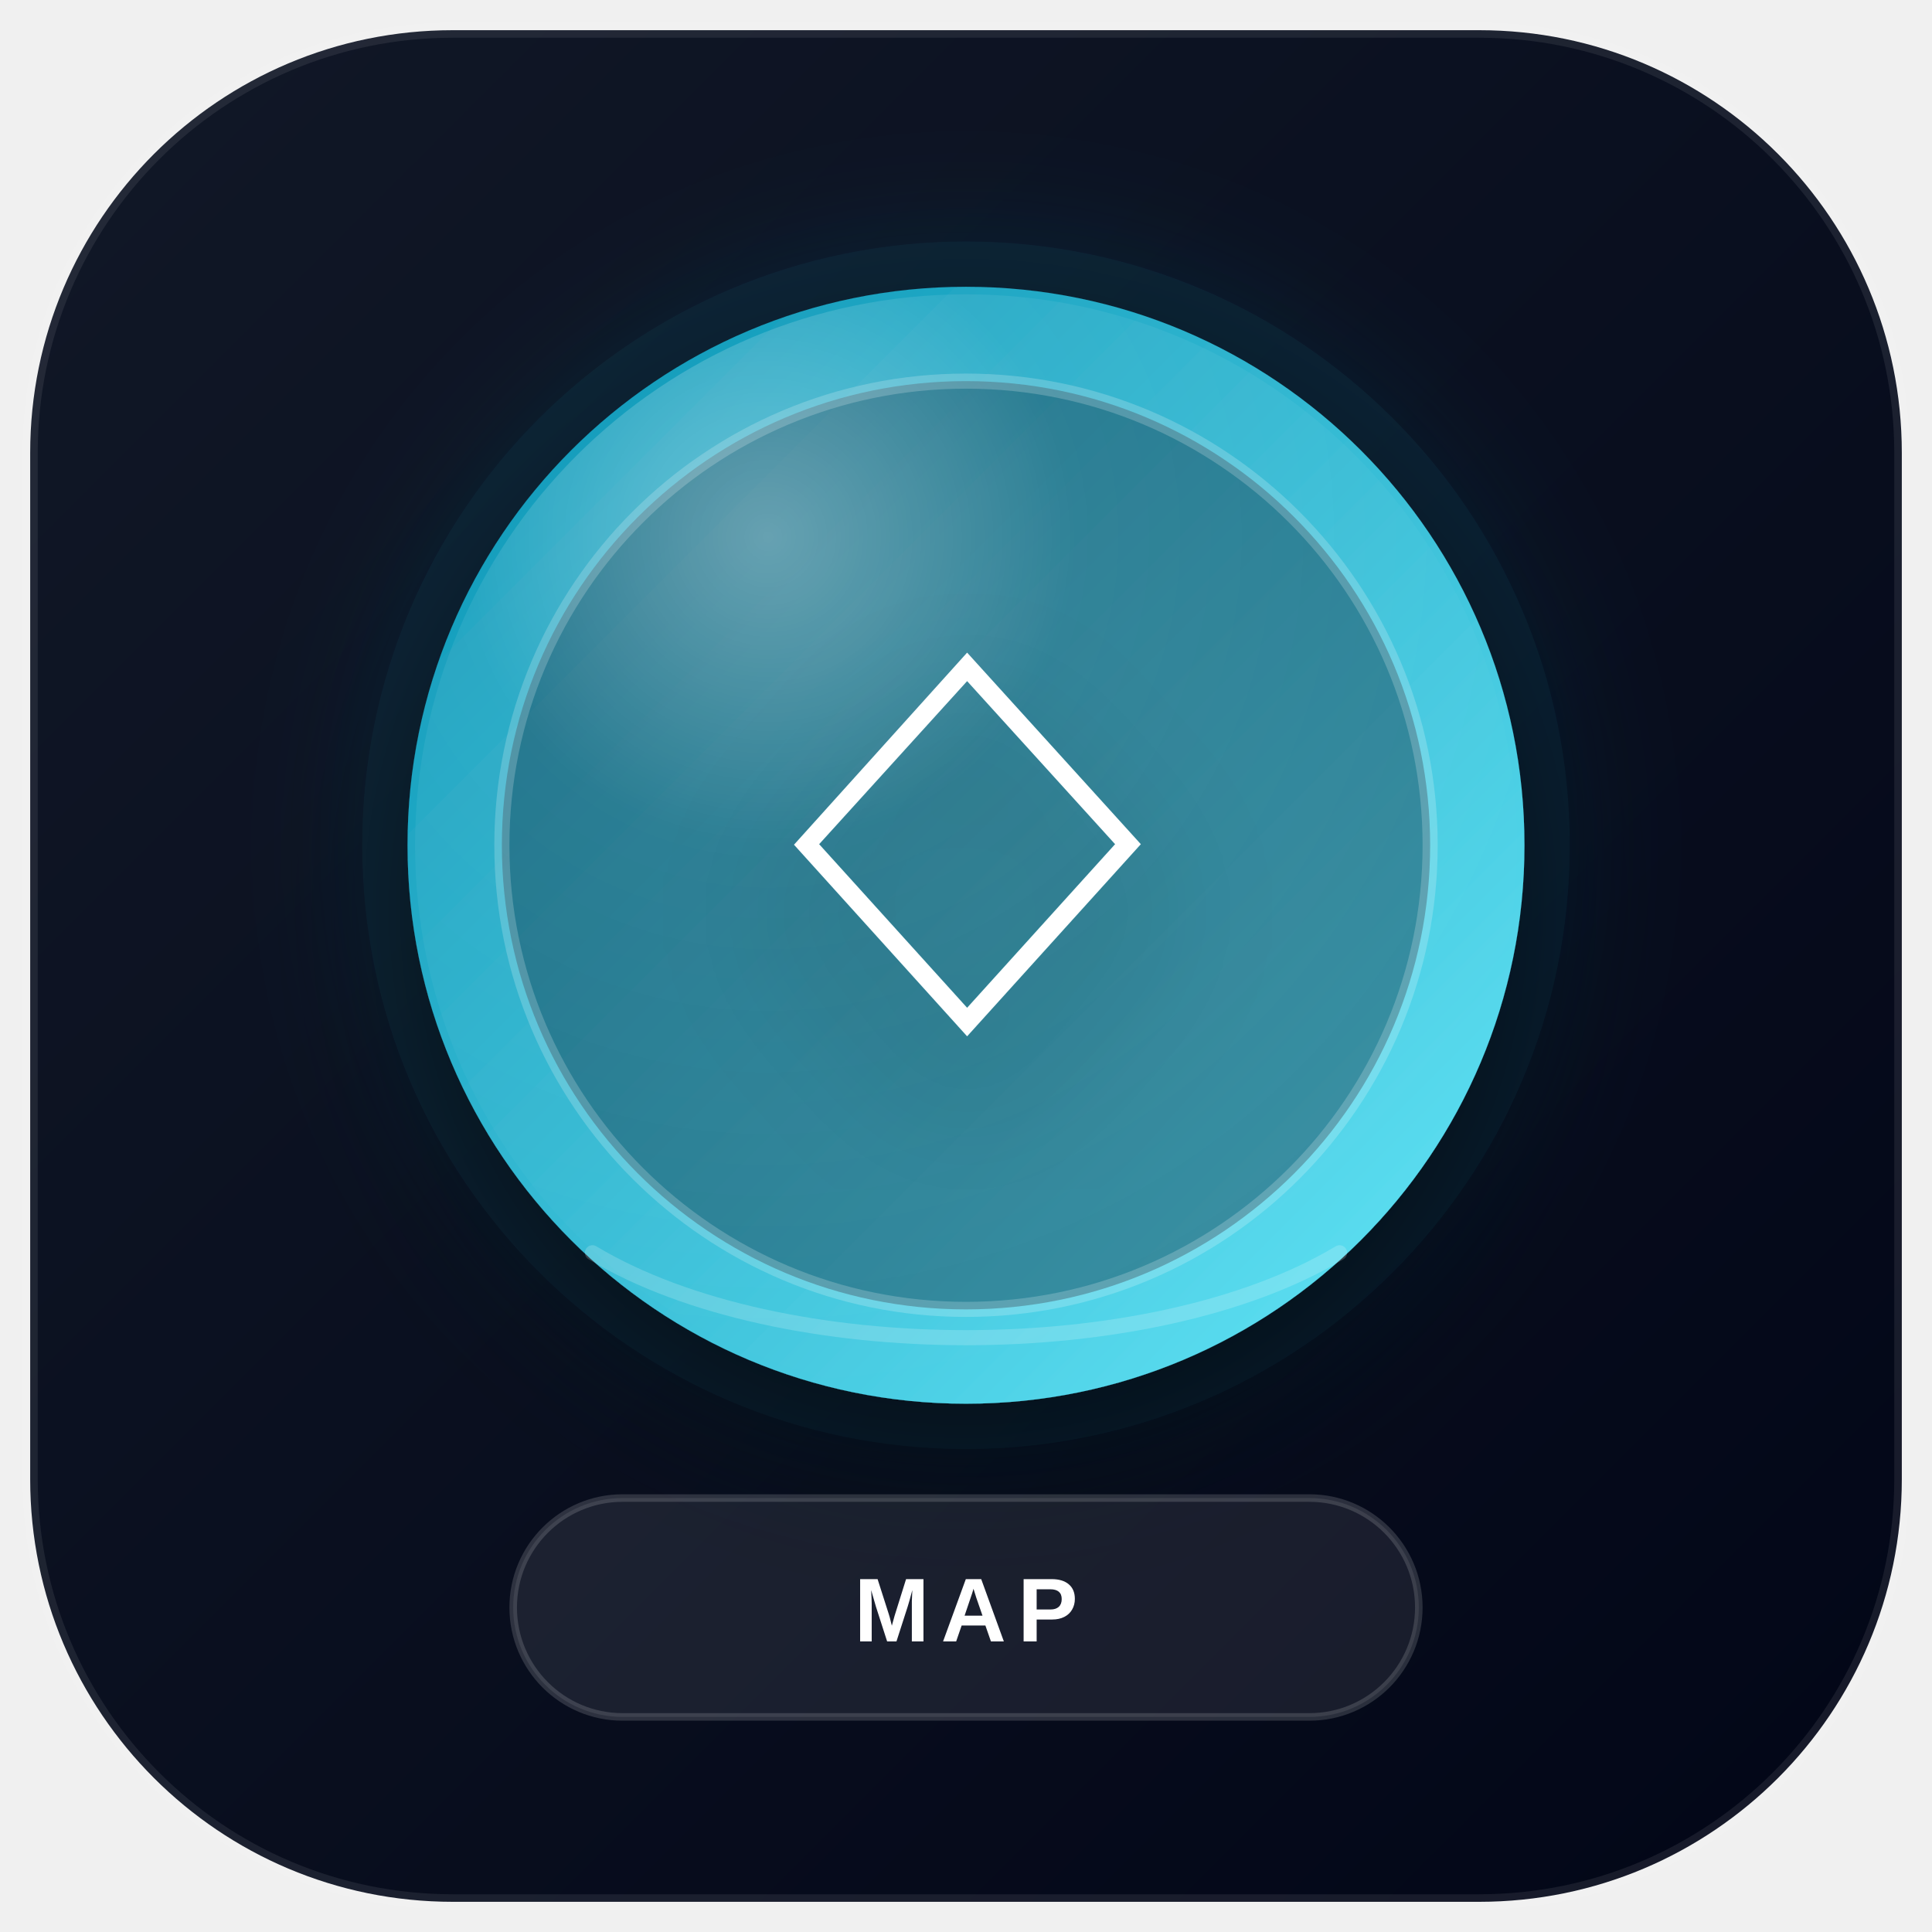
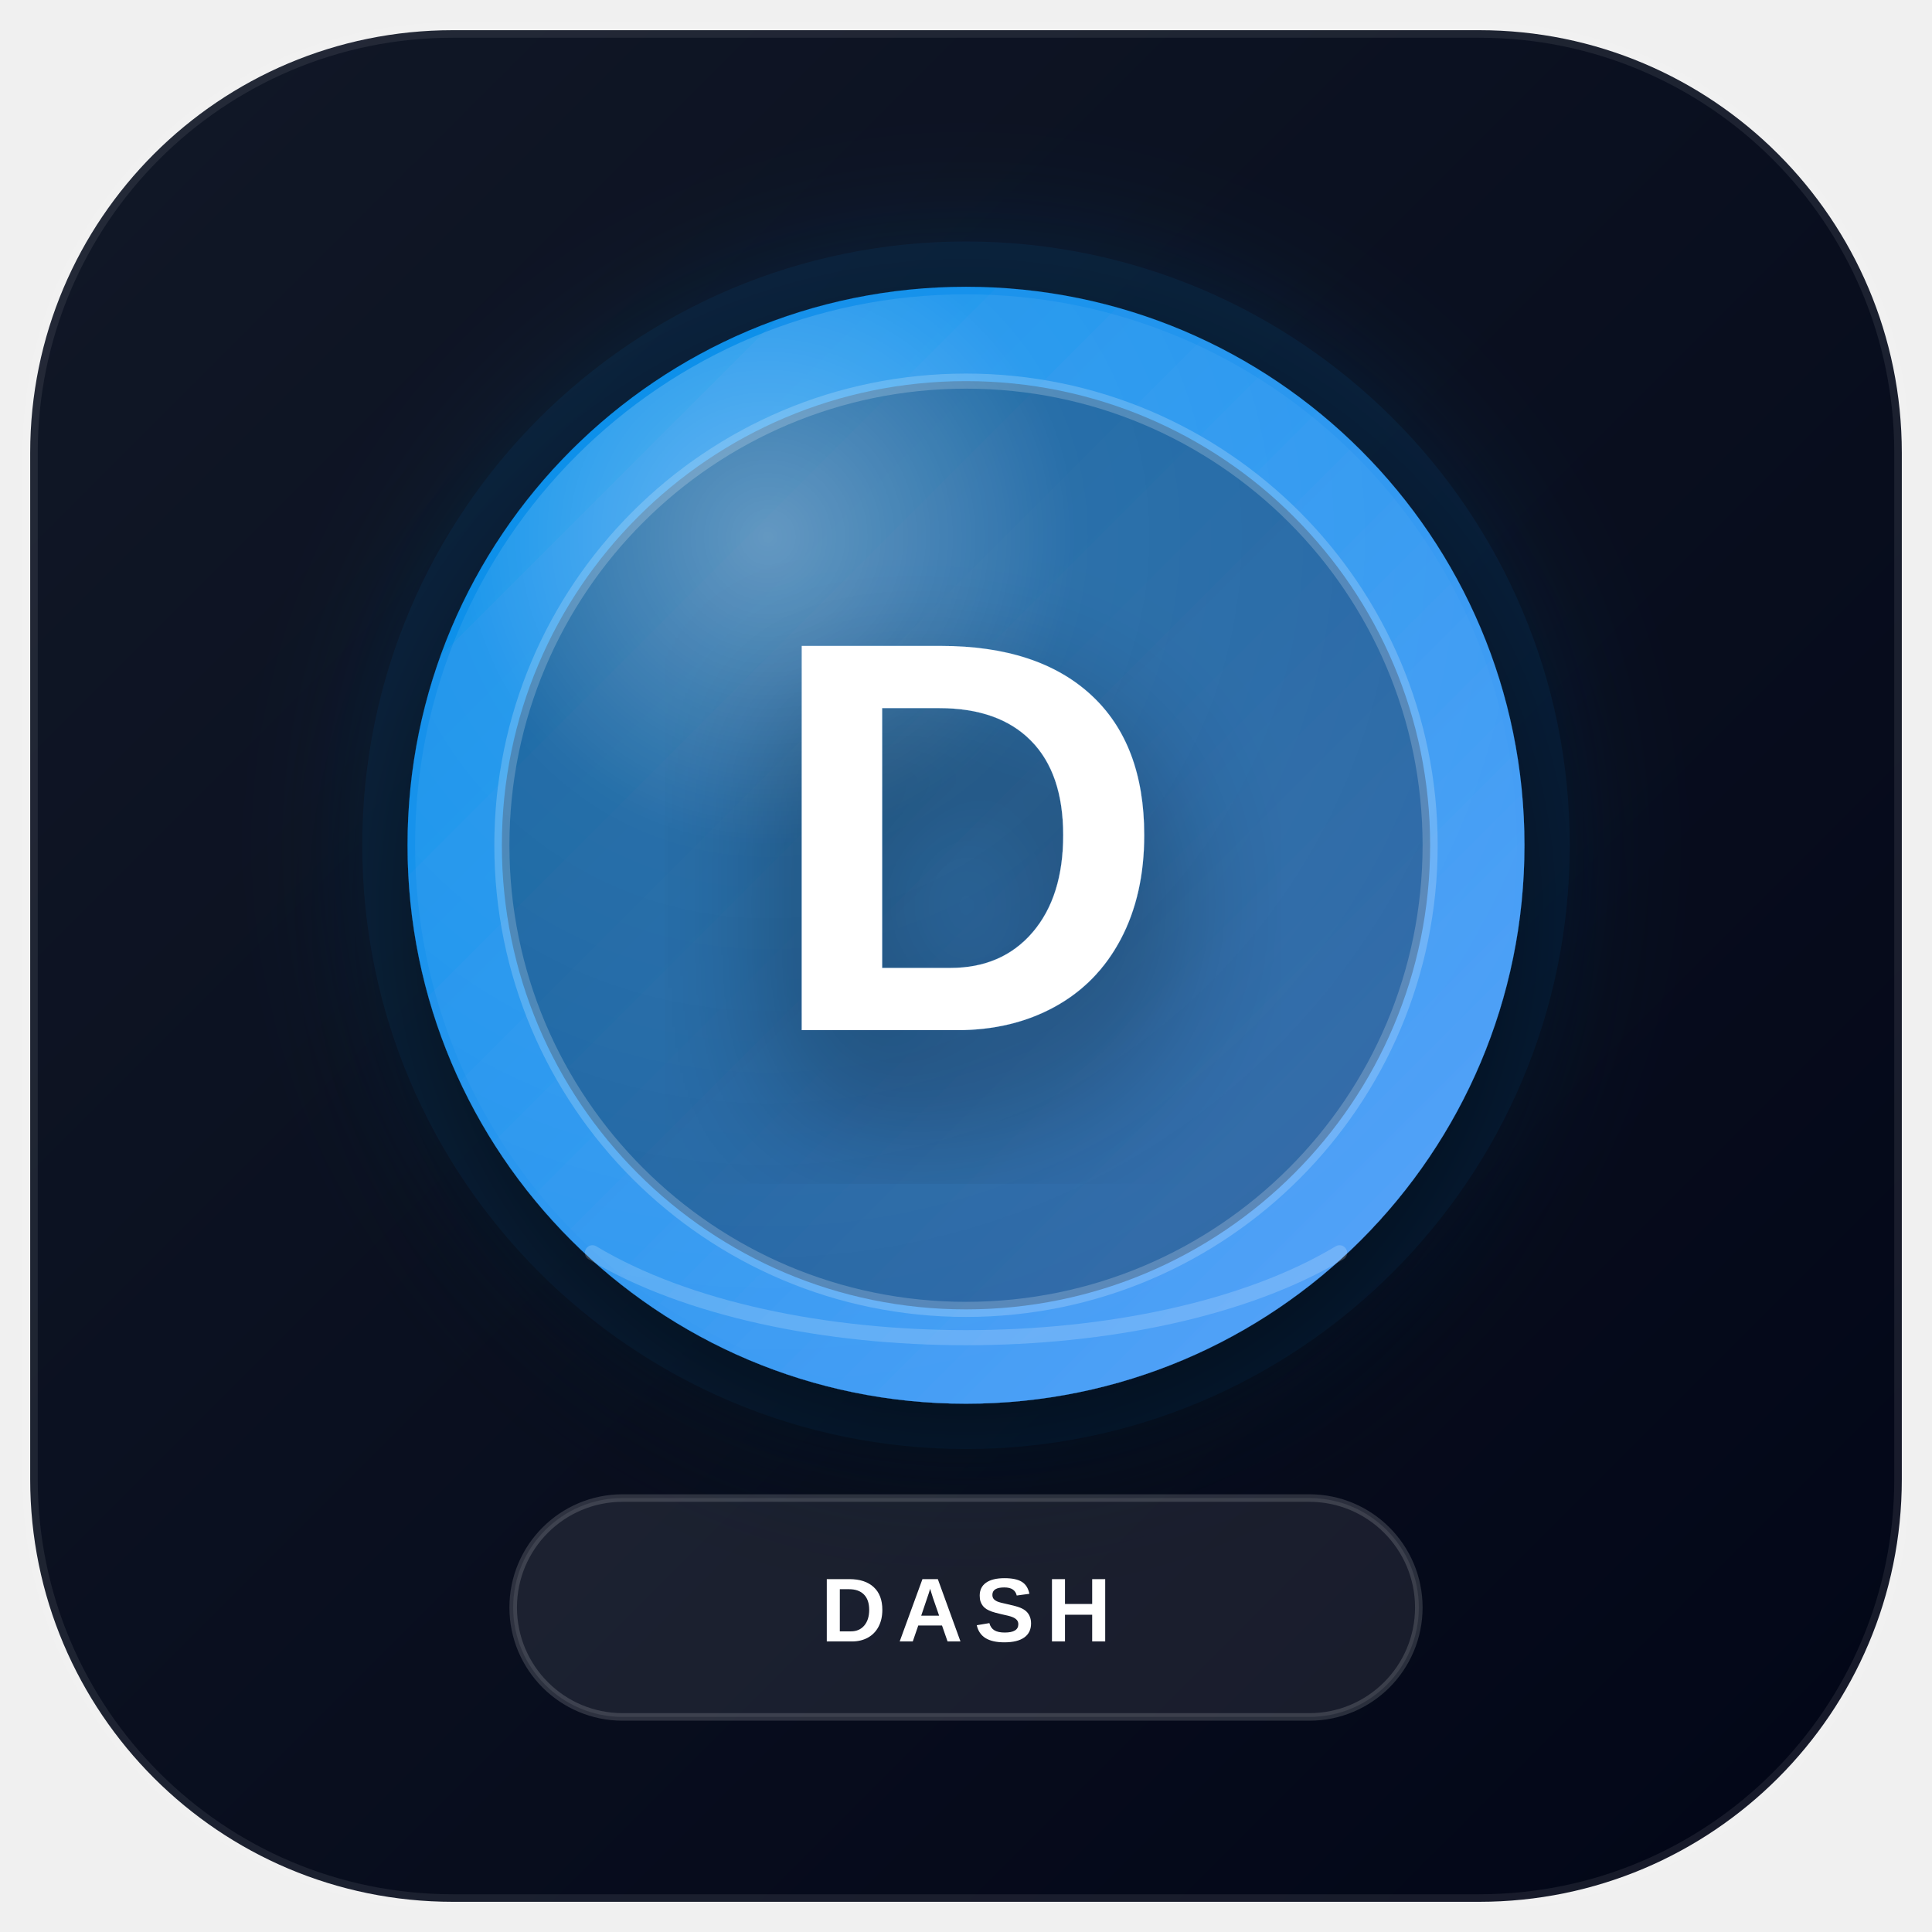
<svg xmlns="http://www.w3.org/2000/svg" viewBox="0 0 512 512" role="img">
  <defs>
    <linearGradient id="tile" x1="0" y1="0" x2="1" y2="1">
      <stop offset="0" stop-color="#111827" />
      <stop offset="1" stop-color="#020617" />
    </linearGradient>
    <linearGradient id="brand" x1="0" y1="0" x2="1" y2="1">
-       <stop offset="0" stop-color="#0891B2" />
-       <stop offset="1" stop-color="#67E8F9" />
+       <stop offset="0" stop-color="#008CE7" />
+       <stop offset="1" stop-color="#60A5FA" />
    </linearGradient>
    <radialGradient id="shine" cx="32%" cy="22%" r="78%">
      <stop offset="0" stop-color="#FFFFFF" stop-opacity=".34" />
      <stop offset=".36" stop-color="#FFFFFF" stop-opacity=".07" />
      <stop offset="1" stop-color="#FFFFFF" stop-opacity="0" />
    </radialGradient>
    <filter id="shadow" x="-40%" y="-40%" width="180%" height="180%">
      <feDropShadow dx="0" dy="18" stdDeviation="20" flood-color="#000000" flood-opacity=".48" />
    </filter>
    <filter id="glow" x="-40%" y="-40%" width="180%" height="180%">
      <feGaussianBlur stdDeviation="16" result="blur" />
      <feMerge>
        <feMergeNode in="blur" />
        <feMergeNode in="SourceGraphic" />
      </feMerge>
    </filter>
  </defs>
  <rect x="8" y="8" width="496" height="496" rx="112" fill="url(#tile)" stroke="#FFFFFF" stroke-opacity=".08" stroke-width="4" />
-   <circle cx="256" cy="224" r="160" fill="#0891B2" opacity=".14" filter="url(#glow)" />
+   <circle cx="256" cy="224" r="160" fill="#008CE7" opacity=".14" filter="url(#glow)" />
  <circle cx="256" cy="224" r="148" fill="url(#brand)" filter="url(#shadow)" />
  <circle cx="256" cy="224" r="123" fill="#07101F" fill-opacity=".36" stroke="#FFFFFF" stroke-opacity=".20" stroke-width="4" />
  <circle cx="256" cy="224" r="146" fill="url(#shine)" />
  <path d="M157 332 C207 362 305 362 355 332" fill="none" stroke="#FFFFFF" stroke-opacity=".18" stroke-width="4" stroke-linecap="round" />
-   <text x="256" y="273" text-anchor="middle" font-family="Arial,Helvetica,sans-serif" font-size="148" font-weight="800" fill="#FFFFFF" filter="url(#shadow)">◇</text>
+   <text x="256" y="273" text-anchor="middle" font-family="Arial,Helvetica,sans-serif" font-size="148" font-weight="800" fill="#FFFFFF" filter="url(#shadow)">D</text>
  <rect x="136" y="397" width="240" height="58" rx="29" fill="#FFFFFF" fill-opacity=".08" stroke="#FFFFFF" stroke-opacity=".15" stroke-width="2" />
-   <text x="256" y="435" text-anchor="middle" font-family="Arial,Helvetica,sans-serif" font-size="24" font-weight="800" letter-spacing="3" fill="#FFFFFF">MAP</text>
+   <text x="256" y="435" text-anchor="middle" font-family="Arial,Helvetica,sans-serif" font-size="24" font-weight="800" letter-spacing="3" fill="#FFFFFF">DASH</text>
</svg>
